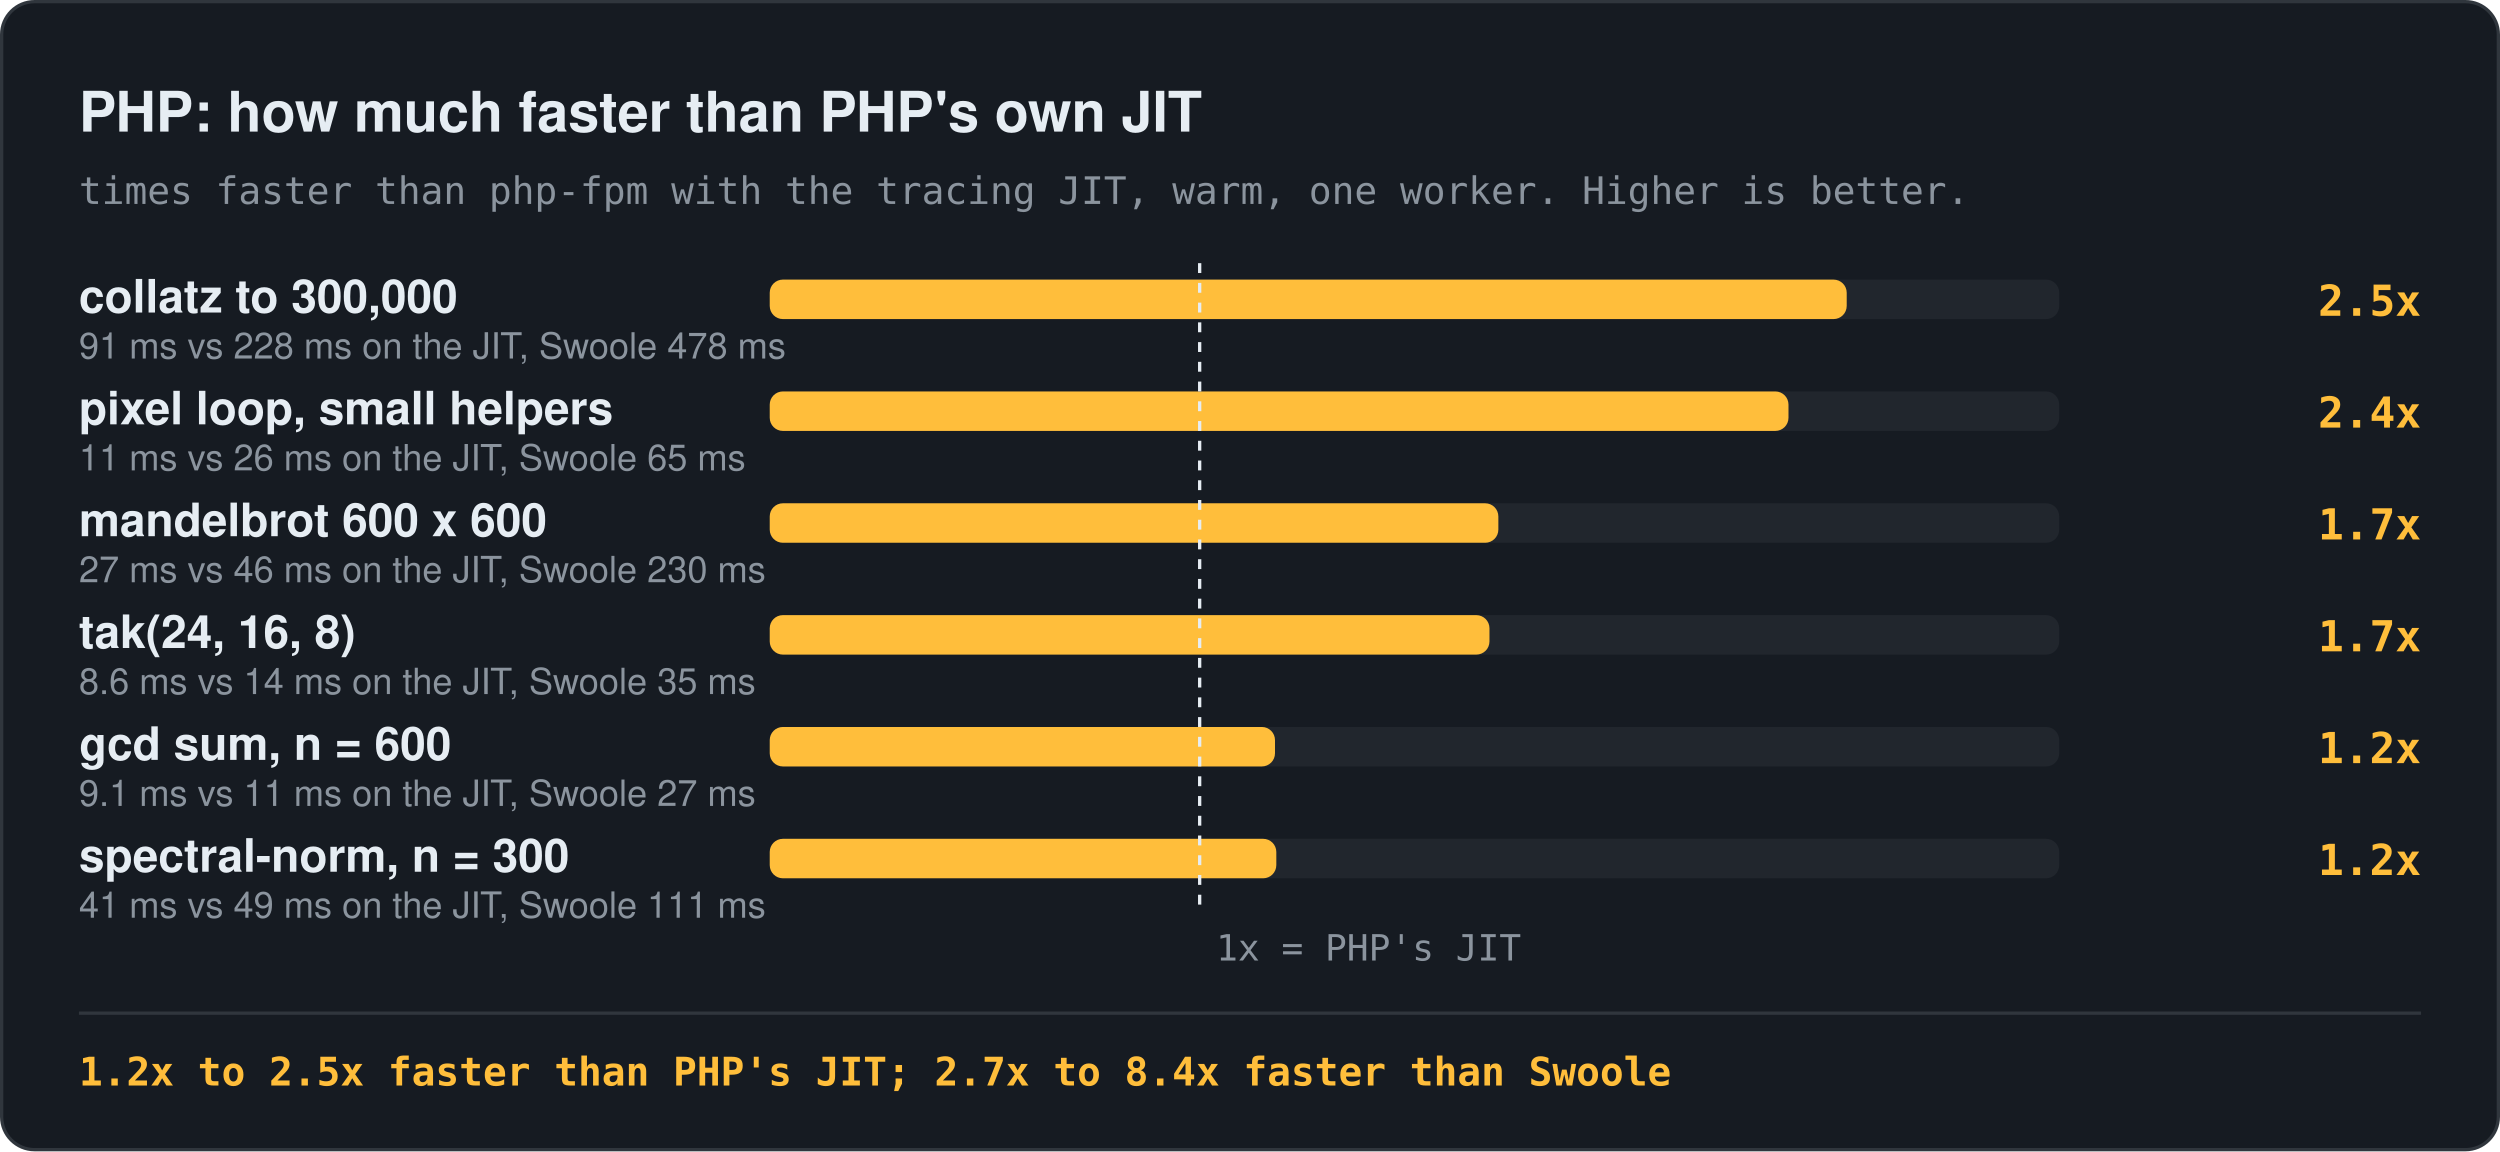
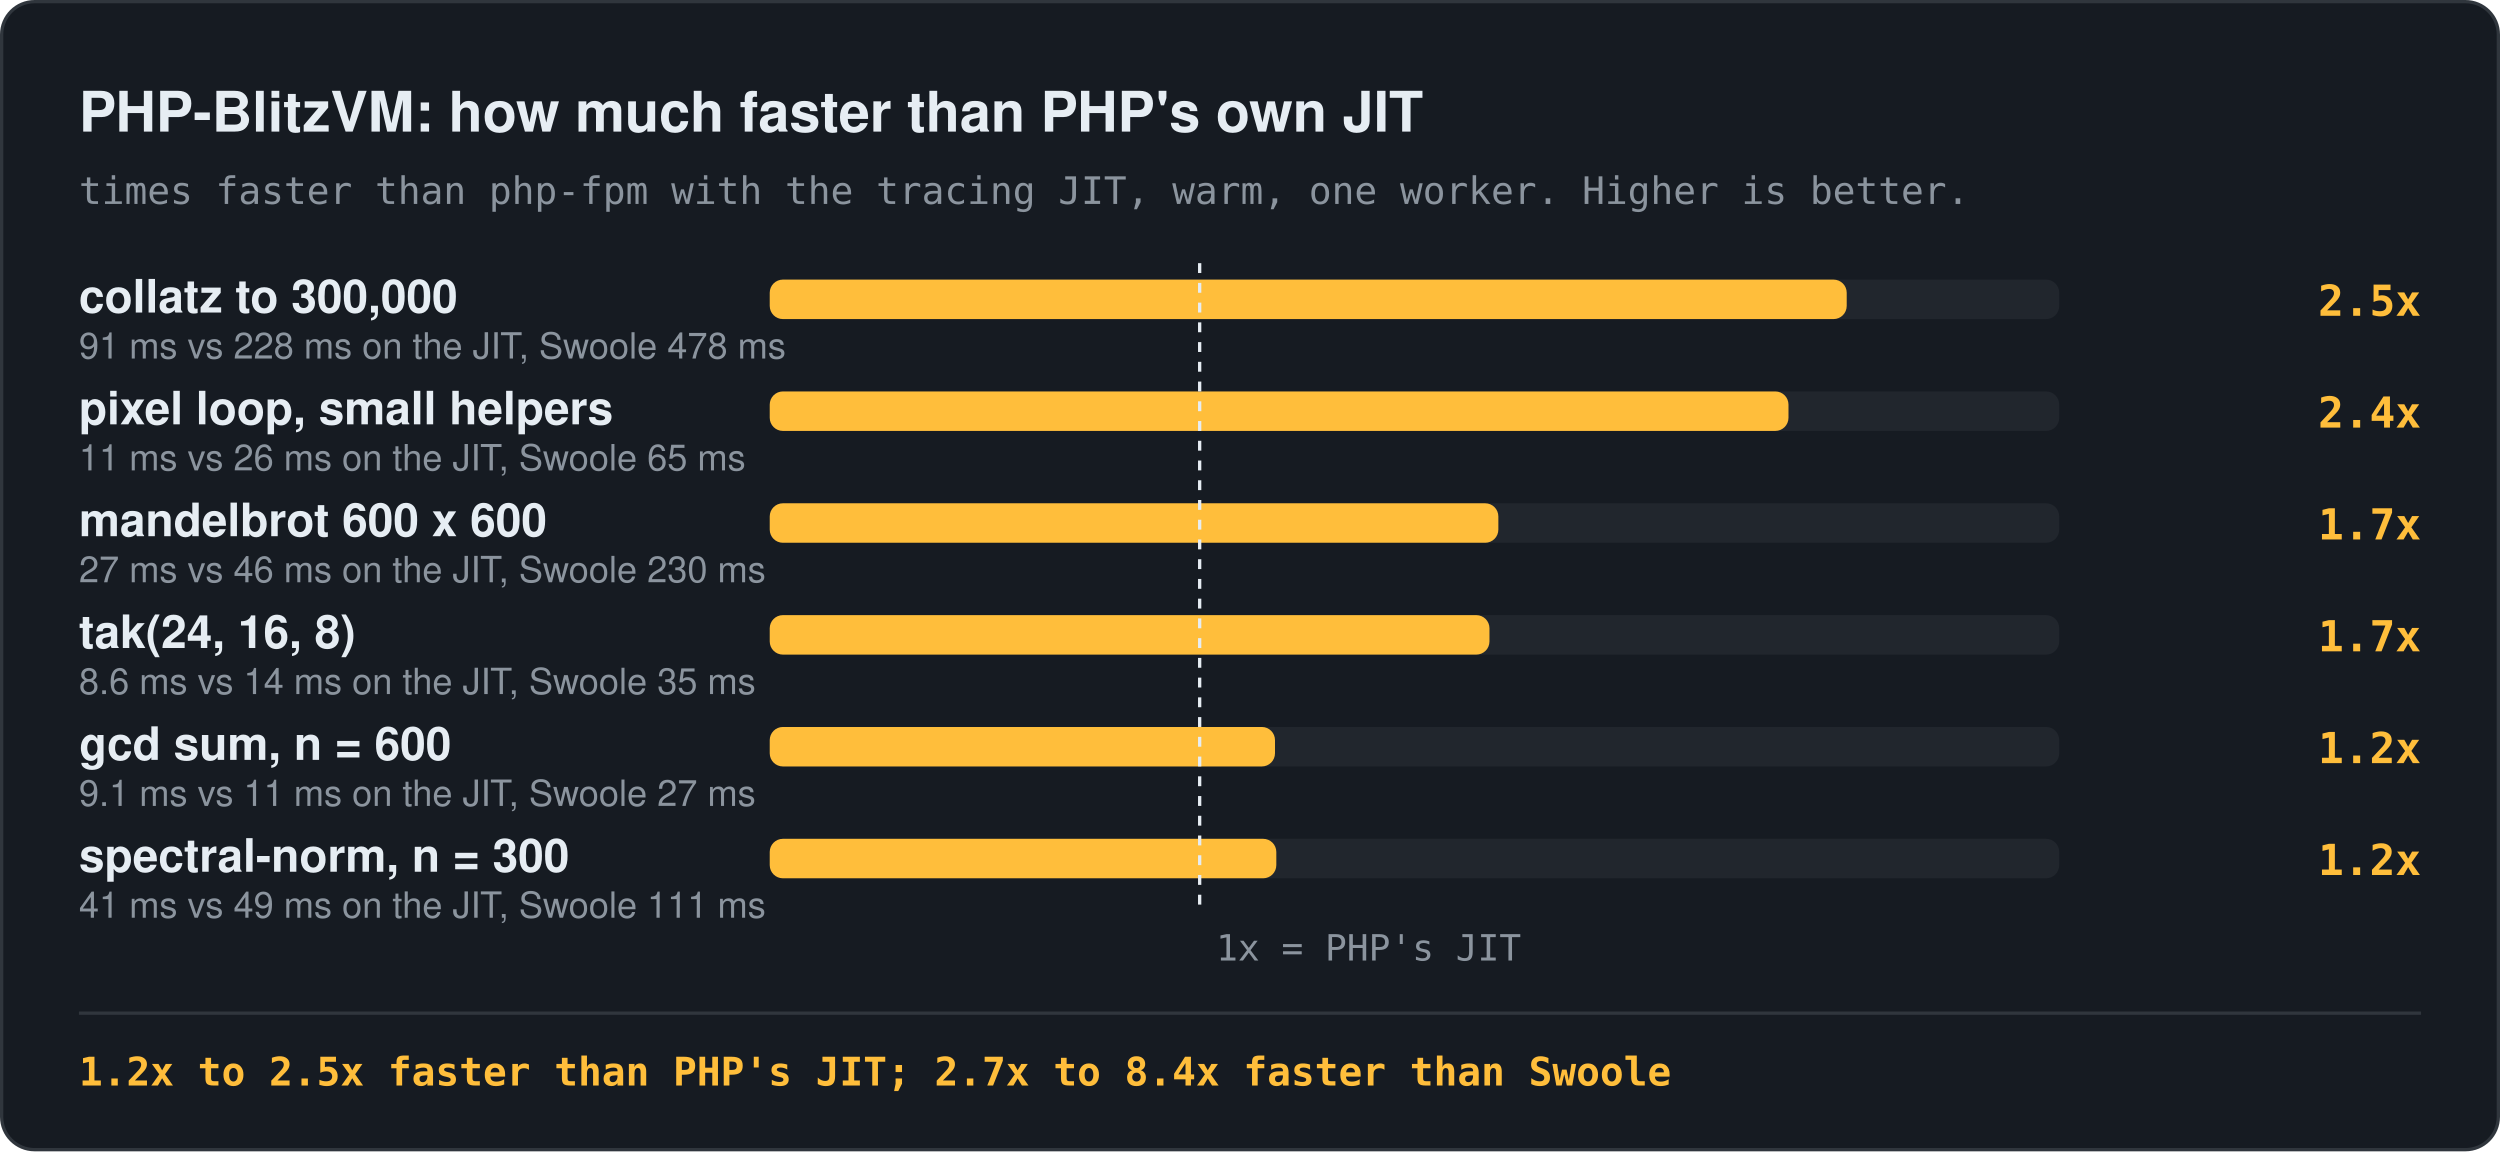
- <svg xmlns="http://www.w3.org/2000/svg" width="760" height="350" viewBox="0 0 760 350" role="img" aria-label="PHP: how much faster than PHP's own JIT">
+ <svg xmlns="http://www.w3.org/2000/svg" width="760" height="350" viewBox="0 0 760 350" role="img" aria-label="PHP-BlitzVM: how much faster than PHP's own JIT">
  <rect x="0.5" y="0.5" width="759" height="349" rx="10" fill="#161B22" stroke="#30363D" />
-   <text x="24" y="40" font-family="-apple-system, BlinkMacSystemFont, 'Segoe UI', Helvetica, Arial, sans-serif" font-size="17" font-weight="600" fill="#E6EDF3">PHP: how much faster than PHP's own JIT</text>
+   <text x="24" y="40" font-family="-apple-system, BlinkMacSystemFont, 'Segoe UI', Helvetica, Arial, sans-serif" font-size="17" font-weight="600" fill="#E6EDF3">PHP-BlitzVM: how much faster than PHP's own JIT</text>
  <text x="24" y="62" font-family="ui-monospace, SFMono-Regular, Menlo, Consolas, monospace" font-size="11.5" fill="#8B949E">times faster than php-fpm with the tracing JIT, warm, one worker. Higher is better.</text>
  <text x="24" y="95" font-family="-apple-system, BlinkMacSystemFont, 'Segoe UI', Helvetica, Arial, sans-serif" font-size="14" font-weight="600" fill="#E6EDF3">collatz to 300,000</text>
  <text x="24" y="109" font-family="-apple-system, BlinkMacSystemFont, 'Segoe UI', Helvetica, Arial, sans-serif" font-size="11" fill="#8B949E">91 ms vs 228 ms on the JIT, Swoole 478 ms</text>
  <rect x="234" y="85" width="392" height="12" rx="4" fill="#21262D" />
  <rect x="234" y="85" width="327.4" height="12" rx="4" fill="#FFBE3B" />
  <text x="736" y="96" text-anchor="end" font-family="ui-monospace, SFMono-Regular, Menlo, Consolas, monospace" font-size="13" font-weight="600" fill="#FFBE3B">2.5x</text>
  <text x="24" y="129" font-family="-apple-system, BlinkMacSystemFont, 'Segoe UI', Helvetica, Arial, sans-serif" font-size="14" font-weight="600" fill="#E6EDF3">pixel loop, small helpers</text>
  <text x="24" y="143" font-family="-apple-system, BlinkMacSystemFont, 'Segoe UI', Helvetica, Arial, sans-serif" font-size="11" fill="#8B949E">11 ms vs 26 ms on the JIT, Swoole 65 ms</text>
  <rect x="234" y="119" width="392" height="12" rx="4" fill="#21262D" />
  <rect x="234" y="119" width="309.7" height="12" rx="4" fill="#FFBE3B" />
  <text x="736" y="130" text-anchor="end" font-family="ui-monospace, SFMono-Regular, Menlo, Consolas, monospace" font-size="13" font-weight="600" fill="#FFBE3B">2.4x</text>
  <text x="24" y="163" font-family="-apple-system, BlinkMacSystemFont, 'Segoe UI', Helvetica, Arial, sans-serif" font-size="14" font-weight="600" fill="#E6EDF3">mandelbrot 600 x 600</text>
  <text x="24" y="177" font-family="-apple-system, BlinkMacSystemFont, 'Segoe UI', Helvetica, Arial, sans-serif" font-size="11" fill="#8B949E">27 ms vs 46 ms on the JIT, Swoole 230 ms</text>
  <rect x="234" y="153" width="392" height="12" rx="4" fill="#21262D" />
  <rect x="234" y="153" width="221.5" height="12" rx="4" fill="#FFBE3B" />
  <text x="736" y="164" text-anchor="end" font-family="ui-monospace, SFMono-Regular, Menlo, Consolas, monospace" font-size="13" font-weight="600" fill="#FFBE3B">1.7x</text>
  <text x="24" y="197" font-family="-apple-system, BlinkMacSystemFont, 'Segoe UI', Helvetica, Arial, sans-serif" font-size="14" font-weight="600" fill="#E6EDF3">tak(24, 16, 8)</text>
  <text x="24" y="211" font-family="-apple-system, BlinkMacSystemFont, 'Segoe UI', Helvetica, Arial, sans-serif" font-size="11" fill="#8B949E">8.6 ms vs 14 ms on the JIT, Swoole 35 ms</text>
  <rect x="234" y="187" width="392" height="12" rx="4" fill="#21262D" />
  <rect x="234" y="187" width="218.8" height="12" rx="4" fill="#FFBE3B" />
  <text x="736" y="198" text-anchor="end" font-family="ui-monospace, SFMono-Regular, Menlo, Consolas, monospace" font-size="13" font-weight="600" fill="#FFBE3B">1.7x</text>
  <text x="24" y="231" font-family="-apple-system, BlinkMacSystemFont, 'Segoe UI', Helvetica, Arial, sans-serif" font-size="14" font-weight="600" fill="#E6EDF3">gcd sum, n = 600</text>
  <text x="24" y="245" font-family="-apple-system, BlinkMacSystemFont, 'Segoe UI', Helvetica, Arial, sans-serif" font-size="11" fill="#8B949E">9.1 ms vs 11 ms on the JIT, Swoole 27 ms</text>
  <rect x="234" y="221" width="392" height="12" rx="4" fill="#21262D" />
  <rect x="234" y="221" width="153.6" height="12" rx="4" fill="#FFBE3B" />
  <text x="736" y="232" text-anchor="end" font-family="ui-monospace, SFMono-Regular, Menlo, Consolas, monospace" font-size="13" font-weight="600" fill="#FFBE3B">1.2x</text>
  <text x="24" y="265" font-family="-apple-system, BlinkMacSystemFont, 'Segoe UI', Helvetica, Arial, sans-serif" font-size="14" font-weight="600" fill="#E6EDF3">spectral-norm, n = 300</text>
  <text x="24" y="279" font-family="-apple-system, BlinkMacSystemFont, 'Segoe UI', Helvetica, Arial, sans-serif" font-size="11" fill="#8B949E">41 ms vs 49 ms on the JIT, Swoole 111 ms</text>
  <rect x="234" y="255" width="392" height="12" rx="4" fill="#21262D" />
  <rect x="234" y="255" width="154.0" height="12" rx="4" fill="#FFBE3B" />
  <text x="736" y="266" text-anchor="end" font-family="ui-monospace, SFMono-Regular, Menlo, Consolas, monospace" font-size="13" font-weight="600" fill="#FFBE3B">1.2x</text>
  <line x1="364.7" y1="80" x2="364.7" y2="278" stroke="#E6EDF3" stroke-width="1" stroke-dasharray="3 3" />
  <text x="369.7" y="292" font-family="ui-monospace, SFMono-Regular, Menlo, Consolas, monospace" font-size="11" fill="#8B949E">1x = PHP's JIT</text>
  <line x1="24" y1="308" x2="736" y2="308" stroke="#30363D" />
  <text x="24" y="330" font-family="ui-monospace, SFMono-Regular, Menlo, Consolas, monospace" font-size="12" font-weight="600" fill="#FFBE3B">1.2x to 2.5x faster than PHP's JIT; 2.7x to 8.4x faster than Swoole</text>
</svg>
